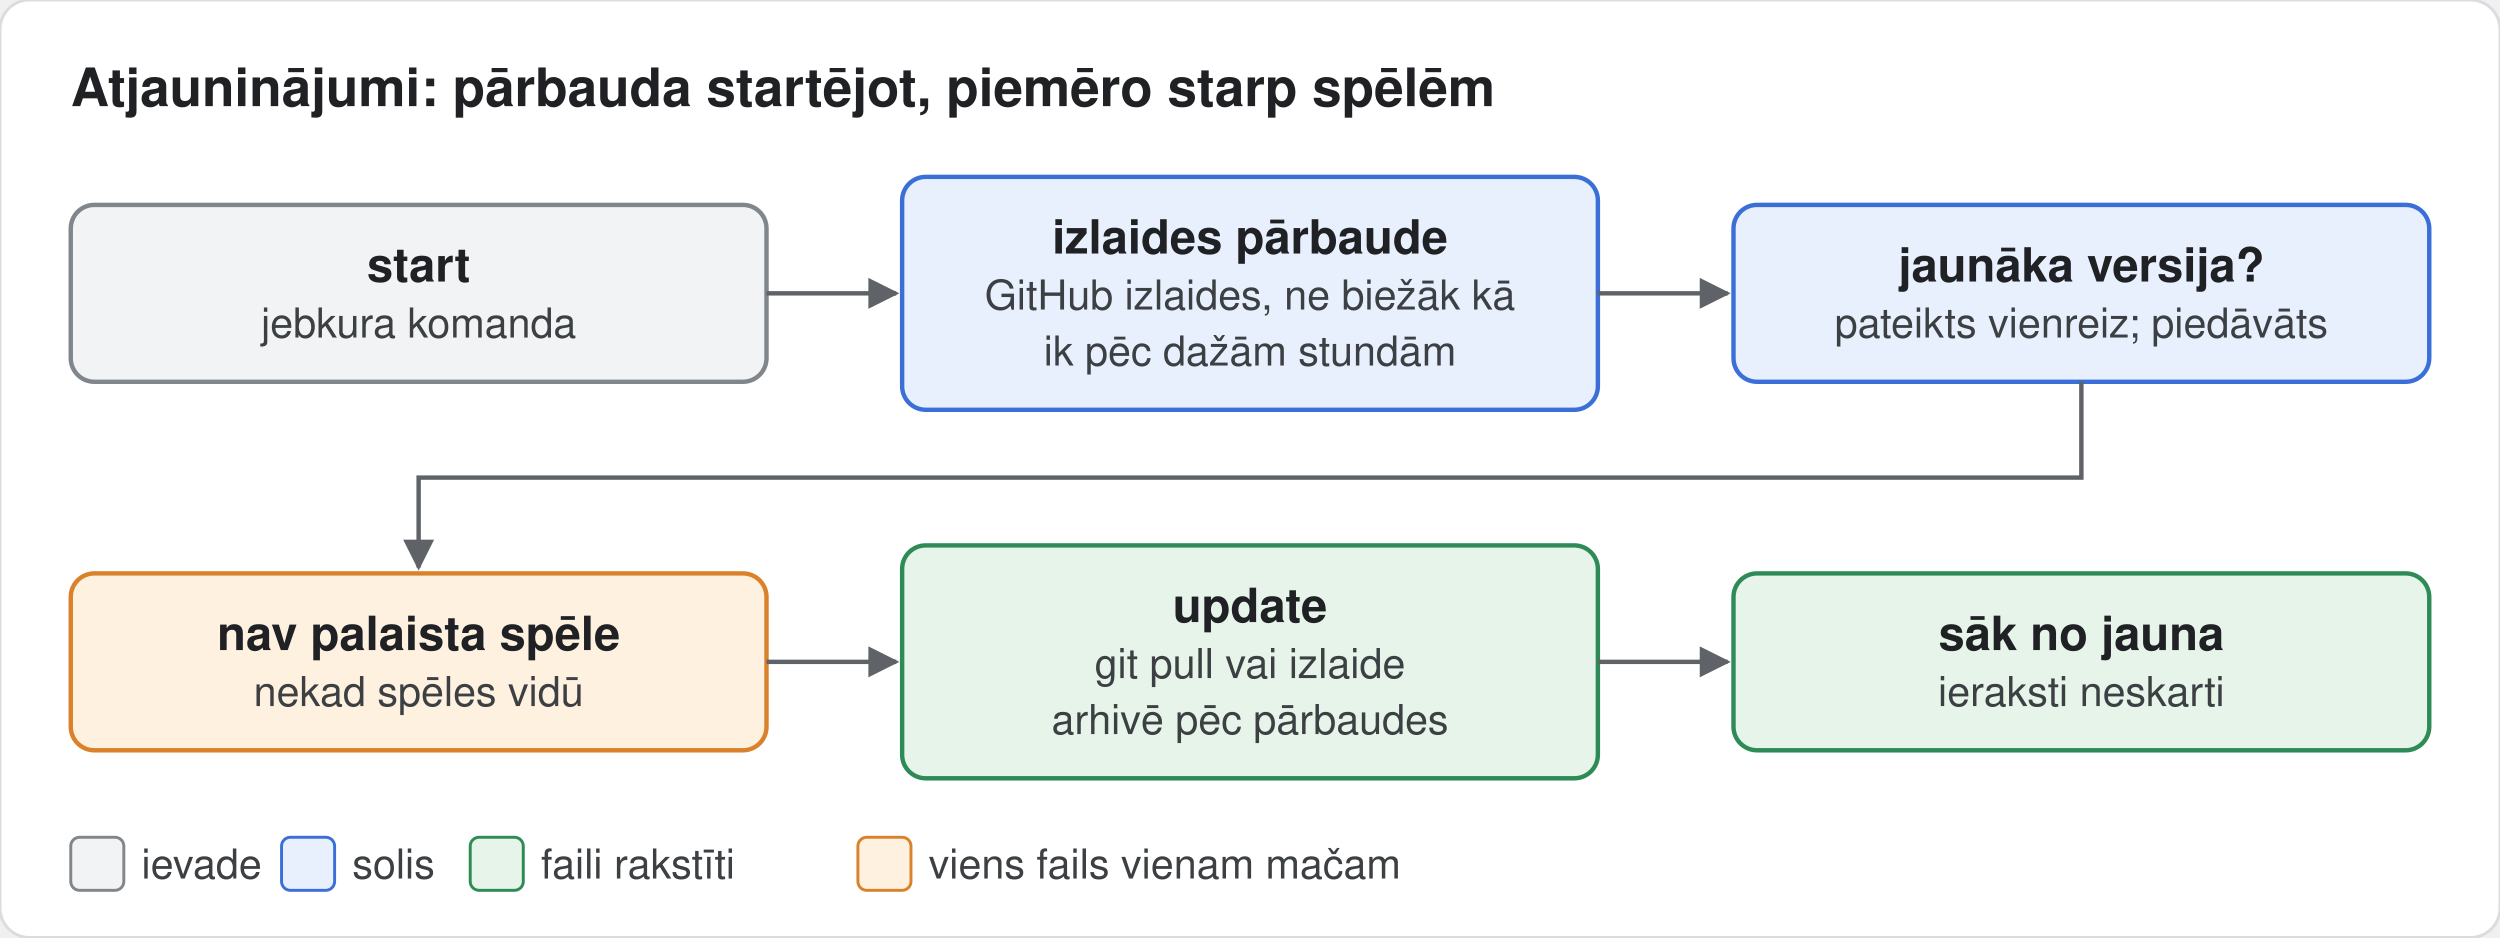
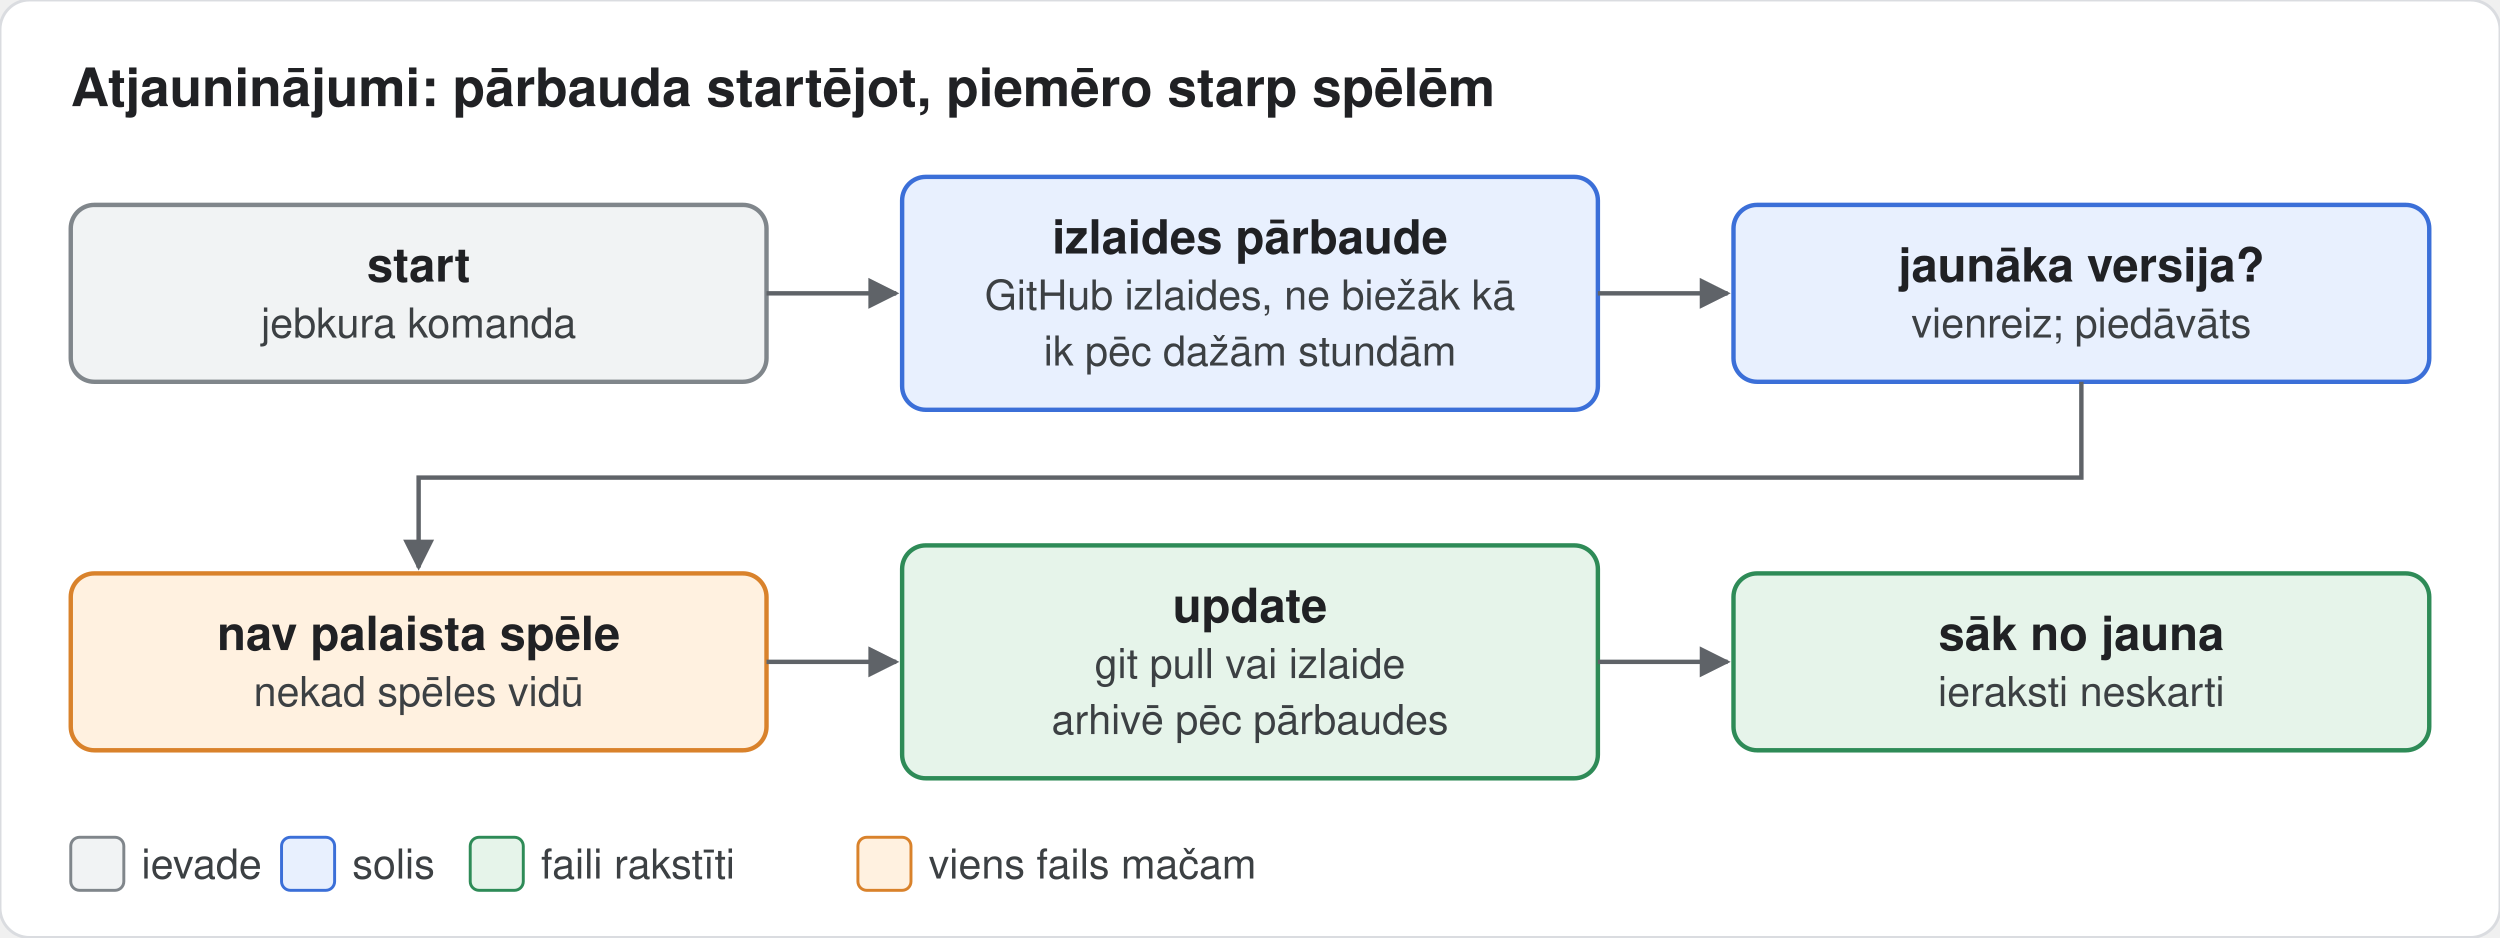
<svg xmlns="http://www.w3.org/2000/svg" width="848" height="318" viewBox="0 0 848 318" font-family="Segoe UI,Helvetica,Arial,sans-serif" role="img" aria-label="Updates: checked at start, applied between games">
  <defs>
    <marker id="a" viewBox="0 0 10 10" refX="9" refY="5" markerWidth="7" markerHeight="7" orient="auto">
      <path d="M0,0 L10,5 L0,10 z" fill="#5f6368" />
    </marker>
  </defs>
  <rect width="848" height="318" rx="10" fill="#ffffff" stroke="#dadce0" />
  <text x="24" y="36" font-size="18" font-weight="600" fill="#202124">Atjauninājumi: pārbauda startējot, piemēro starp spēlēm</text>
  <rect x="24" y="69.5" width="236" height="60" rx="8" fill="#f1f3f4" stroke="#80868b" stroke-width="1.5" />
  <text x="142.0" y="95.5" text-anchor="middle" font-weight="600" font-size="16" fill="#202124">start</text>
  <text x="142.0" y="114.5" text-anchor="middle" font-size="14" fill="#3c4043">jebkura komanda</text>
  <rect x="306" y="60.0" width="236" height="79" rx="8" fill="#e8f0fe" stroke="#3b6fd8" stroke-width="1.5" />
  <text x="424.0" y="86.0" text-anchor="middle" font-weight="600" font-size="16" fill="#202124">izlaides pārbaude</text>
  <text x="424.0" y="105.0" text-anchor="middle" font-size="14" fill="#3c4043">GitHub izlaides, ne biežāk kā</text>
  <text x="424.0" y="124.0" text-anchor="middle" font-size="14" fill="#3c4043">ik pēc dažām stundām</text>
  <rect x="588" y="69.5" width="236" height="60" rx="8" fill="#e8f0fe" stroke="#3b6fd8" stroke-width="1.5" />
  <text x="706.0" y="95.5" text-anchor="middle" font-weight="600" font-size="16" fill="#202124">jaunāka versija?</text>
-   <text x="706.0" y="114.5" text-anchor="middle" font-size="14" fill="#3c4043">pateikts vienreiz; piedāvāts</text>
+   <text x="706.0" y="114.5" text-anchor="middle" font-size="14" fill="#3c4043">vienreiz; piedāvāts</text>
  <line x1="260" y1="99.5" x2="304" y2="99.5" stroke="#5f6368" stroke-width="1.5" marker-end="url(#a)" />
  <line x1="542" y1="99.5" x2="586" y2="99.5" stroke="#5f6368" stroke-width="1.5" marker-end="url(#a)" />
  <path d="M706.0,129.5 V162.0 H142.0 V192.5" fill="none" stroke="#5f6368" stroke-width="1.5" marker-end="url(#a)" />
  <rect x="24" y="194.5" width="236" height="60" rx="8" fill="#fff1e0" stroke="#d9822b" stroke-width="1.5" />
  <text x="142.0" y="220.5" text-anchor="middle" font-weight="600" font-size="16" fill="#202124">nav palaista spēle</text>
  <text x="142.0" y="239.5" text-anchor="middle" font-size="14" fill="#3c4043">nekad spēles vidū</text>
  <rect x="306" y="185.0" width="236" height="79" rx="8" fill="#e6f4ea" stroke="#2e8b57" stroke-width="1.5" />
  <text x="424.0" y="211.0" text-anchor="middle" font-weight="600" font-size="16" fill="#202124">update</text>
  <text x="424.0" y="230.0" text-anchor="middle" font-size="14" fill="#3c4043">git pull vai izlaide</text>
  <text x="424.0" y="249.0" text-anchor="middle" font-size="14" fill="#3c4043">arhivē pēc pārbaudes</text>
  <rect x="588" y="194.5" width="236" height="60" rx="8" fill="#e6f4ea" stroke="#2e8b57" stroke-width="1.5" />
  <text x="706.0" y="220.5" text-anchor="middle" font-weight="600" font-size="16" fill="#202124">sāk no jauna</text>
  <text x="706.0" y="239.5" text-anchor="middle" font-size="14" fill="#3c4043">ieraksti neskarti</text>
  <line x1="260" y1="224.5" x2="304" y2="224.5" stroke="#5f6368" stroke-width="1.5" marker-end="url(#a)" />
  <line x1="542" y1="224.5" x2="586" y2="224.5" stroke="#5f6368" stroke-width="1.5" marker-end="url(#a)" />
  <rect x="24" y="284" width="18" height="18" rx="3" fill="#f1f3f4" stroke="#80868b" />
  <text x="48" y="298" font-size="14" fill="#3c4043">ievade</text>
  <rect x="95.5" y="284" width="18" height="18" rx="3" fill="#e8f0fe" stroke="#3b6fd8" />
  <text x="119.5" y="298" font-size="14" fill="#3c4043">solis</text>
  <rect x="159.5" y="284" width="18" height="18" rx="3" fill="#e6f4ea" stroke="#2e8b57" />
  <text x="183.5" y="298" font-size="14" fill="#3c4043">faili rakstīti</text>
  <rect x="291.0" y="284" width="18" height="18" rx="3" fill="#fff1e0" stroke="#d9822b" />
-   <text x="315.0" y="298" font-size="14" fill="#3c4043">viens fails vienam mačam</text>
+   <text x="315.0" y="298" font-size="14" fill="#3c4043">viens fails mačam</text>
</svg>
